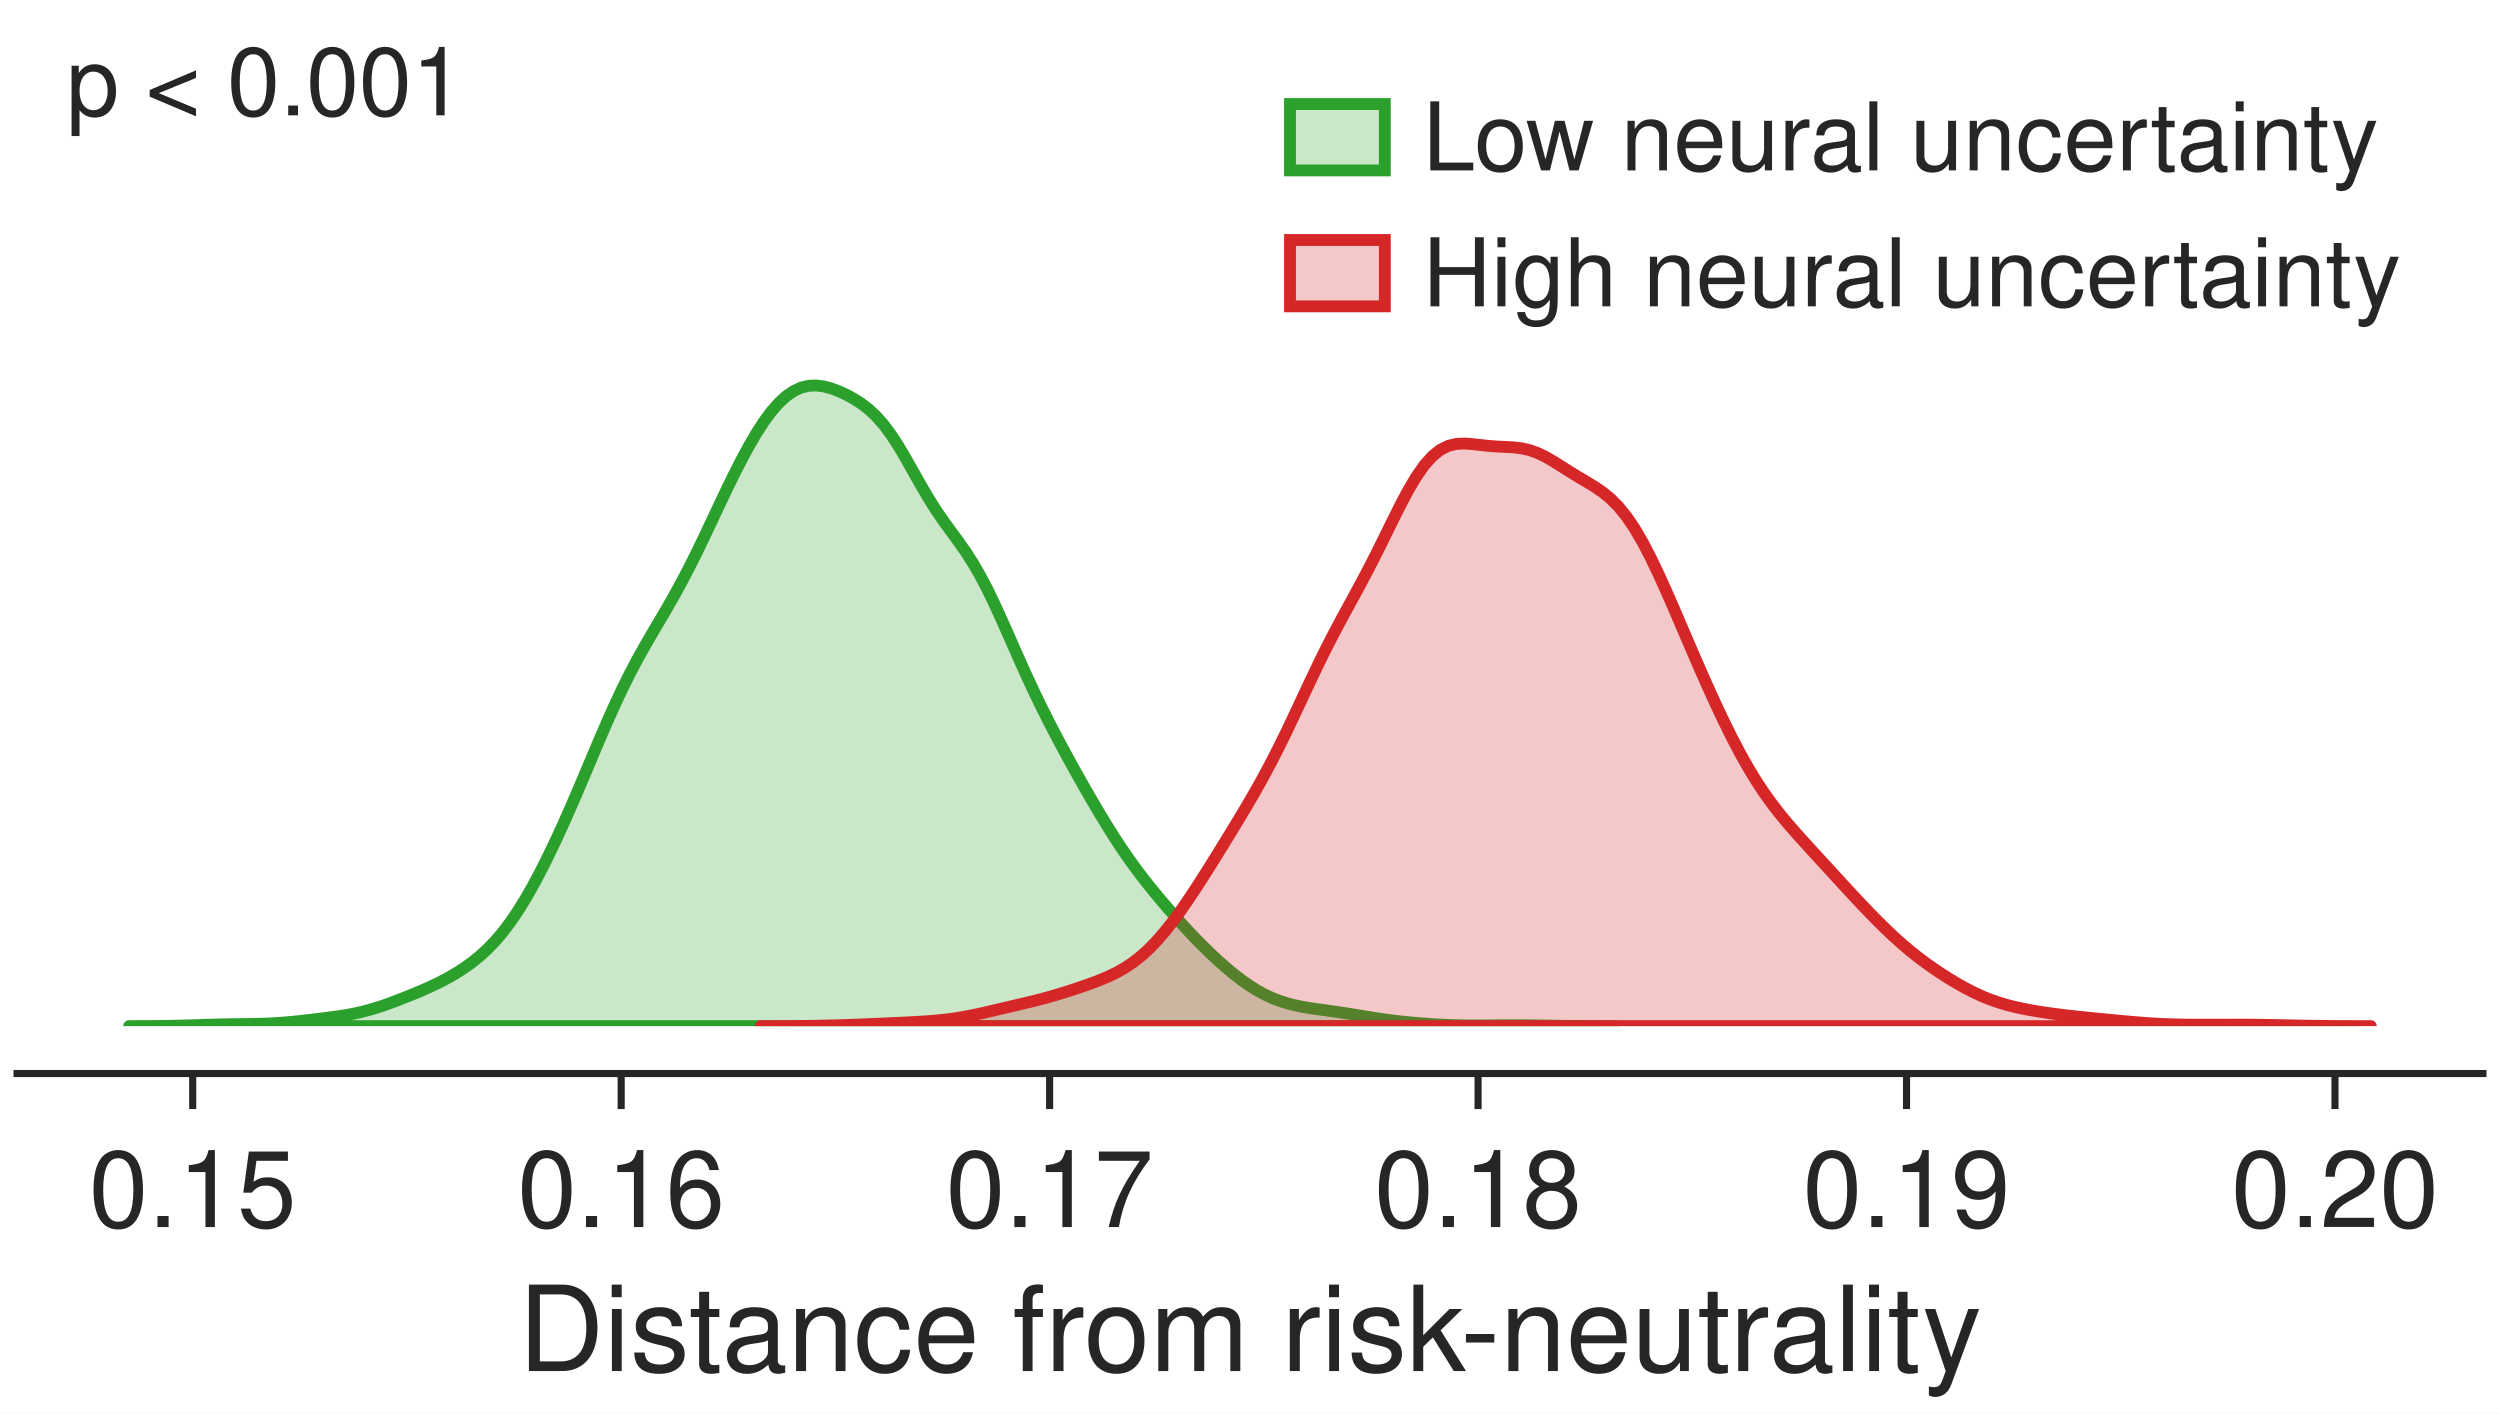
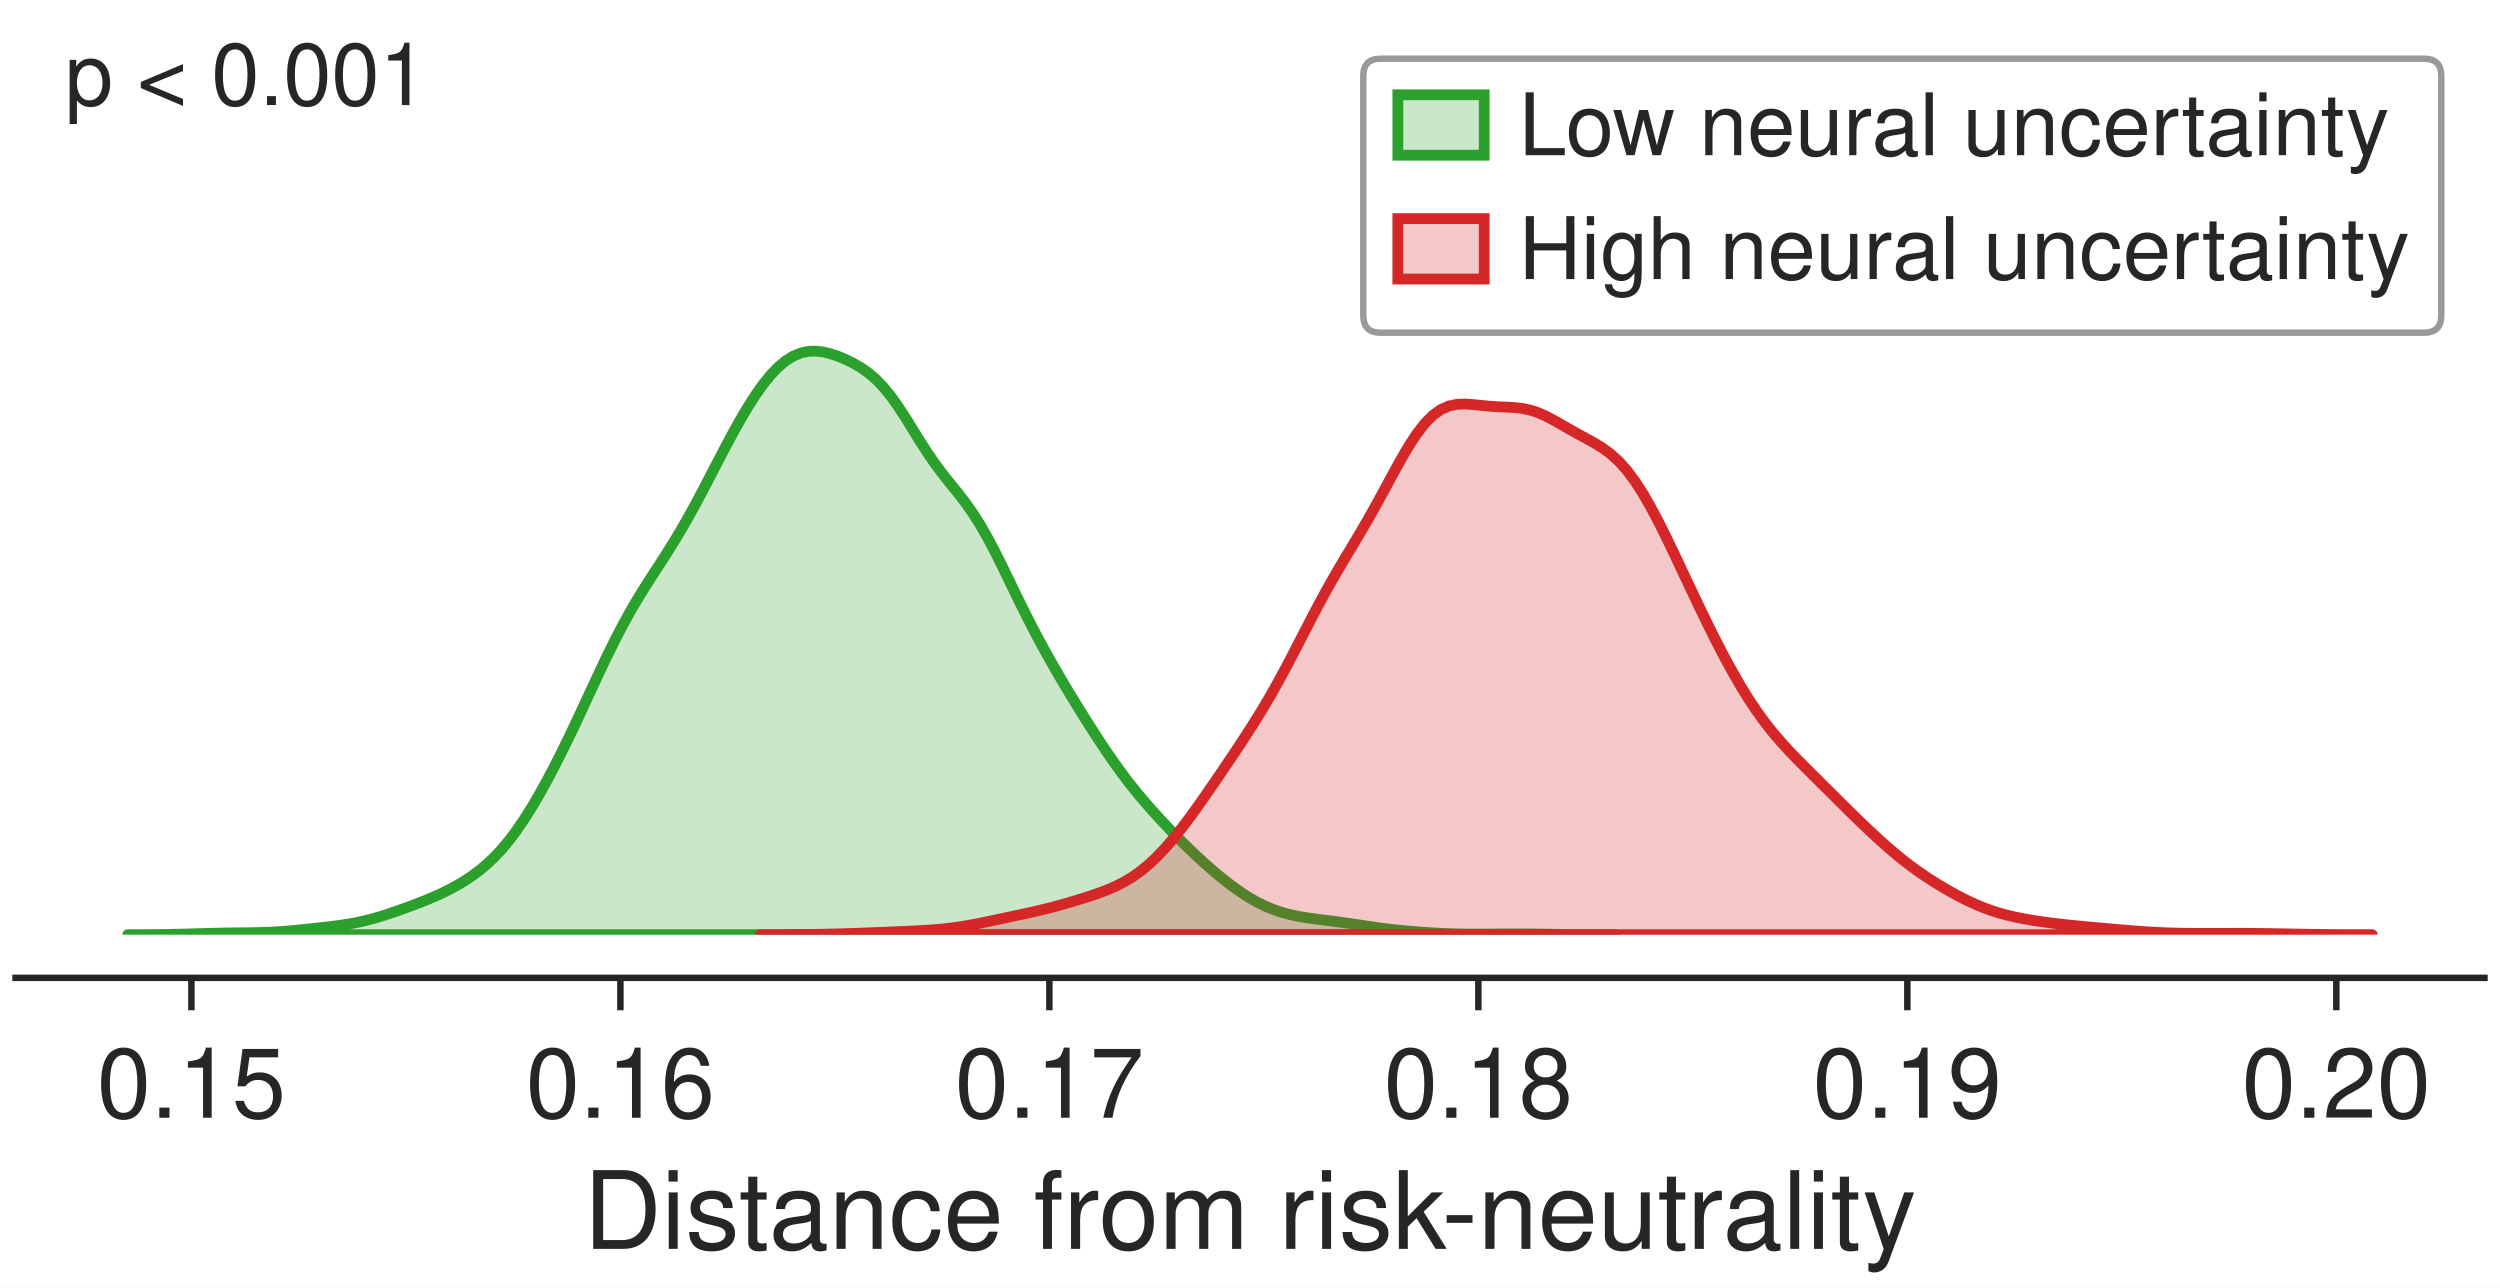
- <svg xmlns="http://www.w3.org/2000/svg" xmlns:xlink="http://www.w3.org/1999/xlink" width="210.96pt" height="119.28pt" viewBox="0 0 210.96 119.28" version="1.1">
+ <svg xmlns="http://www.w3.org/2000/svg" xmlns:xlink="http://www.w3.org/1999/xlink" width="231.6pt" height="119.28pt" viewBox="0 0 231.6 119.28" version="1.1">
  <defs>
    <style type="text/css">*{stroke-linejoin: round; stroke-linecap: butt}</style>
  </defs>
  <g id="figure_1">
    <g id="patch_1">
-       <path d="M 0 119.28  L 210.96 119.28  L 210.96 0  L 0 0  z " style="fill: #ffffff" />
+       <path d="M 0 119.28  L 231.6 119.28  L 231.6 0  L 0 0  z " style="fill: #ffffff" />
    </g>
    <g id="axes_1">
      <g id="patch_2">
-         <path d="M 1.44 86.589  L 209.52 86.589  L 209.52 1.44  L 1.44 1.44  z " style="fill: #ffffff" />
+         <path d="M 1.44 86.589  L 230.16 86.589  L 230.16 1.44  L 1.44 1.44  z " style="fill: #ffffff" />
      </g>
      <g id="matplotlib.axis_1">
        <g id="xtick_1">
          <g id="line2d_1">
            <defs>
-               <path id="m3f59bfb51d" d="M 0 0  L 0 3  " style="stroke: #262626; stroke-width: 0.6" />
+               <path id="m28da2d10e5" d="M 0 0  L 0 3  " style="stroke: #262626; stroke-width: 0.6" />
            </defs>
            <g>
-               <use xlink:href="#m3f59bfb51d" x="16.262" y="90.589" style="fill: #262626; stroke: #262626; stroke-width: 0.6" />
+               <use xlink:href="#m28da2d10e5" x="17.732" y="90.589" style="fill: #262626; stroke: #262626; stroke-width: 0.6" />
            </g>
          </g>
          <g id="text_1">
-             <text style="font-size: 9px; font-family: 'Helvetica'; text-anchor: middle; fill: #262626" x="16.262" y="103.545" transform="rotate(-0 16.26188 103.5448)">0.15</text>
+             <text style="font-size: 9px; font-family: 'Helvetica'; text-anchor: middle; fill: #262626" x="17.732" y="103.545" transform="rotate(-0 17.73211 103.5448)">0.15</text>
          </g>
        </g>
        <g id="xtick_2">
          <g id="line2d_2">
            <g>
-               <use xlink:href="#m3f59bfb51d" x="52.417" y="90.589" style="fill: #262626; stroke: #262626; stroke-width: 0.6" />
+               <use xlink:href="#m28da2d10e5" x="57.473" y="90.589" style="fill: #262626; stroke: #262626; stroke-width: 0.6" />
            </g>
          </g>
          <g id="text_2">
-             <text style="font-size: 9px; font-family: 'Helvetica'; text-anchor: middle; fill: #262626" x="52.417" y="103.545" transform="rotate(-0 52.41666 103.5448)">0.16</text>
+             <text style="font-size: 9px; font-family: 'Helvetica'; text-anchor: middle; fill: #262626" x="57.473" y="103.545" transform="rotate(-0 57.47318 103.5448)">0.16</text>
          </g>
        </g>
        <g id="xtick_3">
          <g id="line2d_3">
            <g>
-               <use xlink:href="#m3f59bfb51d" x="88.571" y="90.589" style="fill: #262626; stroke: #262626; stroke-width: 0.6" />
+               <use xlink:href="#m28da2d10e5" x="97.214" y="90.589" style="fill: #262626; stroke: #262626; stroke-width: 0.6" />
            </g>
          </g>
          <g id="text_3">
-             <text style="font-size: 9px; font-family: 'Helvetica'; text-anchor: middle; fill: #262626" x="88.571" y="103.545" transform="rotate(-0 88.57144 103.5448)">0.17</text>
+             <text style="font-size: 9px; font-family: 'Helvetica'; text-anchor: middle; fill: #262626" x="97.214" y="103.545" transform="rotate(-0 97.21426 103.5448)">0.17</text>
          </g>
        </g>
        <g id="xtick_4">
          <g id="line2d_4">
            <g>
-               <use xlink:href="#m3f59bfb51d" x="124.726" y="90.589" style="fill: #262626; stroke: #262626; stroke-width: 0.6" />
+               <use xlink:href="#m28da2d10e5" x="136.955" y="90.589" style="fill: #262626; stroke: #262626; stroke-width: 0.6" />
            </g>
          </g>
          <g id="text_4">
-             <text style="font-size: 9px; font-family: 'Helvetica'; text-anchor: middle; fill: #262626" x="124.726" y="103.545" transform="rotate(-0 124.7262 103.5448)">0.18</text>
+             <text style="font-size: 9px; font-family: 'Helvetica'; text-anchor: middle; fill: #262626" x="136.955" y="103.545" transform="rotate(-0 136.9553 103.5448)">0.18</text>
          </g>
        </g>
        <g id="xtick_5">
          <g id="line2d_5">
            <g>
-               <use xlink:href="#m3f59bfb51d" x="160.881" y="90.589" style="fill: #262626; stroke: #262626; stroke-width: 0.6" />
+               <use xlink:href="#m28da2d10e5" x="176.696" y="90.589" style="fill: #262626; stroke: #262626; stroke-width: 0.6" />
            </g>
          </g>
          <g id="text_5">
-             <text style="font-size: 9px; font-family: 'Helvetica'; text-anchor: middle; fill: #262626" x="160.881" y="103.545" transform="rotate(-0 160.881 103.5448)">0.19</text>
+             <text style="font-size: 9px; font-family: 'Helvetica'; text-anchor: middle; fill: #262626" x="176.696" y="103.545" transform="rotate(-0 176.6964 103.5448)">0.19</text>
          </g>
        </g>
        <g id="xtick_6">
          <g id="line2d_6">
            <g>
-               <use xlink:href="#m3f59bfb51d" x="197.036" y="90.589" style="fill: #262626; stroke: #262626; stroke-width: 0.6" />
+               <use xlink:href="#m28da2d10e5" x="216.437" y="90.589" style="fill: #262626; stroke: #262626; stroke-width: 0.6" />
            </g>
          </g>
          <g id="text_6">
-             <text style="font-size: 9px; font-family: 'Helvetica'; text-anchor: middle; fill: #262626" x="197.036" y="103.545" transform="rotate(-0 197.0358 103.5448)">0.20</text>
+             <text style="font-size: 9px; font-family: 'Helvetica'; text-anchor: middle; fill: #262626" x="216.437" y="103.545" transform="rotate(-0 216.4375 103.5448)">0.20</text>
          </g>
        </g>
        <g id="text_7">
-           <text style="font-size: 10px; font-family: 'Helvetica'; text-anchor: middle; fill: #262626" x="105.48" y="115.696" transform="rotate(-0 105.4798 115.6958)">Distance from risk-neutrality</text>
+           <text style="font-size: 10px; font-family: 'Helvetica'; text-anchor: middle; fill: #262626" x="115.8" y="115.696" transform="rotate(-0 115.7998 115.6958)">Distance from risk-neutrality</text>
        </g>
      </g>
      <g id="matplotlib.axis_2" />
      <g id="FillBetweenPolyCollection_1">
        <defs>
-           <path id="m83276ff844" d="M 10.898 -32.692  L 10.898 -32.691  L 11.528 -32.691  L 12.158 -32.691  L 12.789 -32.691  L 13.419 -32.691  L 14.049 -32.691  L 14.679 -32.691  L 15.309 -32.691  L 15.939 -32.691  L 16.57 -32.691  L 17.2 -32.691  L 17.83 -32.691  L 18.46 -32.691  L 19.09 -32.691  L 19.72 -32.691  L 20.351 -32.691  L 20.981 -32.691  L 21.611 -32.691  L 22.241 -32.691  L 22.871 -32.691  L 23.501 -32.691  L 24.132 -32.691  L 24.762 -32.691  L 25.392 -32.691  L 26.022 -32.691  L 26.652 -32.691  L 27.282 -32.691  L 27.913 -32.691  L 28.543 -32.691  L 29.173 -32.691  L 29.803 -32.691  L 30.433 -32.691  L 31.063 -32.691  L 31.694 -32.691  L 32.324 -32.691  L 32.954 -32.691  L 33.584 -32.691  L 34.214 -32.691  L 34.844 -32.691  L 35.475 -32.691  L 36.105 -32.691  L 36.735 -32.691  L 37.365 -32.691  L 37.995 -32.691  L 38.625 -32.691  L 39.256 -32.691  L 39.886 -32.691  L 40.516 -32.691  L 41.146 -32.691  L 41.776 -32.691  L 42.406 -32.691  L 43.037 -32.691  L 43.667 -32.691  L 44.297 -32.691  L 44.927 -32.691  L 45.557 -32.691  L 46.187 -32.691  L 46.818 -32.691  L 47.448 -32.691  L 48.078 -32.691  L 48.708 -32.691  L 49.338 -32.691  L 49.968 -32.691  L 50.599 -32.691  L 51.229 -32.691  L 51.859 -32.691  L 52.489 -32.691  L 53.119 -32.691  L 53.749 -32.691  L 54.379 -32.691  L 55.01 -32.691  L 55.64 -32.691  L 56.27 -32.691  L 56.9 -32.691  L 57.53 -32.691  L 58.16 -32.691  L 58.791 -32.691  L 59.421 -32.691  L 60.051 -32.691  L 60.681 -32.691  L 61.311 -32.691  L 61.941 -32.691  L 62.572 -32.691  L 63.202 -32.691  L 63.832 -32.691  L 64.462 -32.691  L 65.092 -32.691  L 65.722 -32.691  L 66.353 -32.691  L 66.983 -32.691  L 67.613 -32.691  L 68.243 -32.691  L 68.873 -32.691  L 69.503 -32.691  L 70.134 -32.691  L 70.764 -32.691  L 71.394 -32.691  L 72.024 -32.691  L 72.654 -32.691  L 73.284 -32.691  L 73.915 -32.691  L 74.545 -32.691  L 75.175 -32.691  L 75.805 -32.691  L 76.435 -32.691  L 77.065 -32.691  L 77.696 -32.691  L 78.326 -32.691  L 78.956 -32.691  L 79.586 -32.691  L 80.216 -32.691  L 80.846 -32.691  L 81.477 -32.691  L 82.107 -32.691  L 82.737 -32.691  L 83.367 -32.691  L 83.997 -32.691  L 84.627 -32.691  L 85.258 -32.691  L 85.888 -32.691  L 86.518 -32.691  L 87.148 -32.691  L 87.778 -32.691  L 88.408 -32.691  L 89.039 -32.691  L 89.669 -32.691  L 90.299 -32.691  L 90.929 -32.691  L 91.559 -32.691  L 92.189 -32.691  L 92.82 -32.691  L 93.45 -32.691  L 94.08 -32.691  L 94.71 -32.691  L 95.34 -32.691  L 95.97 -32.691  L 96.6 -32.691  L 97.231 -32.691  L 97.861 -32.691  L 98.491 -32.691  L 99.121 -32.691  L 99.751 -32.691  L 100.381 -32.691  L 101.012 -32.691  L 101.642 -32.691  L 102.272 -32.691  L 102.902 -32.691  L 103.532 -32.691  L 104.162 -32.691  L 104.793 -32.691  L 105.423 -32.691  L 106.053 -32.691  L 106.683 -32.691  L 107.313 -32.691  L 107.943 -32.691  L 108.574 -32.691  L 109.204 -32.691  L 109.834 -32.691  L 110.464 -32.691  L 111.094 -32.691  L 111.724 -32.691  L 112.355 -32.691  L 112.985 -32.691  L 113.615 -32.691  L 114.245 -32.691  L 114.875 -32.691  L 115.505 -32.691  L 116.136 -32.691  L 116.766 -32.691  L 117.396 -32.691  L 118.026 -32.691  L 118.656 -32.691  L 119.286 -32.691  L 119.917 -32.691  L 120.547 -32.691  L 121.177 -32.691  L 121.807 -32.691  L 122.437 -32.691  L 123.067 -32.691  L 123.698 -32.691  L 124.328 -32.691  L 124.958 -32.691  L 125.588 -32.691  L 126.218 -32.691  L 126.848 -32.691  L 127.479 -32.691  L 128.109 -32.691  L 128.739 -32.691  L 129.369 -32.691  L 129.999 -32.691  L 130.629 -32.691  L 131.26 -32.691  L 131.89 -32.691  L 132.52 -32.691  L 133.15 -32.691  L 133.78 -32.691  L 134.41 -32.691  L 135.041 -32.691  L 135.671 -32.691  L 136.301 -32.691  L 136.301 -32.692  L 136.301 -32.692  L 135.671 -32.692  L 135.041 -32.694  L 134.41 -32.696  L 133.78 -32.699  L 133.15 -32.703  L 132.52 -32.71  L 131.89 -32.717  L 131.26 -32.727  L 130.629 -32.736  L 129.999 -32.746  L 129.369 -32.754  L 128.739 -32.761  L 128.109 -32.764  L 127.479 -32.763  L 126.848 -32.76  L 126.218 -32.755  L 125.588 -32.75  L 124.958 -32.746  L 124.328 -32.746  L 123.698 -32.75  L 123.067 -32.762  L 122.437 -32.78  L 121.807 -32.807  L 121.177 -32.84  L 120.547 -32.881  L 119.917 -32.927  L 119.286 -32.981  L 118.656 -33.04  L 118.026 -33.108  L 117.396 -33.183  L 116.766 -33.267  L 116.136 -33.36  L 115.505 -33.459  L 114.875 -33.563  L 114.245 -33.667  L 113.615 -33.769  L 112.985 -33.866  L 112.355 -33.958  L 111.724 -34.045  L 111.094 -34.132  L 110.464 -34.226  L 109.834 -34.334  L 109.204 -34.466  L 108.574 -34.629  L 107.943 -34.832  L 107.313 -35.08  L 106.683 -35.377  L 106.053 -35.724  L 105.423 -36.12  L 104.793 -36.562  L 104.162 -37.046  L 103.532 -37.567  L 102.902 -38.121  L 102.272 -38.704  L 101.642 -39.314  L 101.012 -39.948  L 100.381 -40.606  L 99.751 -41.286  L 99.121 -41.986  L 98.491 -42.705  L 97.861 -43.445  L 97.231 -44.207  L 96.6 -44.998  L 95.97 -45.822  L 95.34 -46.688  L 94.71 -47.598  L 94.08 -48.554  L 93.45 -49.553  L 92.82 -50.589  L 92.189 -51.657  L 91.559 -52.75  L 90.929 -53.864  L 90.299 -54.997  L 89.669 -56.154  L 89.039 -57.339  L 88.408 -58.56  L 87.778 -59.824  L 87.148 -61.136  L 86.518 -62.498  L 85.888 -63.901  L 85.258 -65.329  L 84.627 -66.754  L 83.997 -68.141  L 83.367 -69.455  L 82.737 -70.664  L 82.107 -71.755  L 81.477 -72.734  L 80.846 -73.629  L 80.216 -74.487  L 79.586 -75.356  L 78.956 -76.28  L 78.326 -77.282  L 77.696 -78.357  L 77.065 -79.477  L 76.435 -80.594  L 75.805 -81.659  L 75.175 -82.627  L 74.545 -83.469  L 73.915 -84.178  L 73.284 -84.763  L 72.654 -85.244  L 72.024 -85.645  L 71.394 -85.985  L 70.764 -86.273  L 70.134 -86.507  L 69.503 -86.673  L 68.873 -86.753  L 68.243 -86.727  L 67.613 -86.577  L 66.983 -86.289  L 66.353 -85.856  L 65.722 -85.278  L 65.092 -84.558  L 64.462 -83.705  L 63.832 -82.732  L 63.202 -81.654  L 62.572 -80.488  L 61.941 -79.251  L 61.311 -77.96  L 60.681 -76.636  L 60.051 -75.298  L 59.421 -73.967  L 58.791 -72.663  L 58.16 -71.402  L 57.53 -70.195  L 56.9 -69.043  L 56.27 -67.94  L 55.64 -66.866  L 55.01 -65.799  L 54.379 -64.711  L 53.749 -63.578  L 53.119 -62.381  L 52.489 -61.11  L 51.859 -59.765  L 51.229 -58.356  L 50.599 -56.897  L 49.968 -55.409  L 49.338 -53.913  L 48.708 -52.43  L 48.078 -50.975  L 47.448 -49.56  L 46.818 -48.195  L 46.187 -46.886  L 45.557 -45.64  L 44.927 -44.463  L 44.297 -43.364  L 43.667 -42.351  L 43.037 -41.428  L 42.406 -40.599  L 41.776 -39.86  L 41.146 -39.206  L 40.516 -38.628  L 39.886 -38.115  L 39.256 -37.657  L 38.625 -37.245  L 37.995 -36.872  L 37.365 -36.531  L 36.735 -36.217  L 36.105 -35.924  L 35.475 -35.648  L 34.844 -35.384  L 34.214 -35.13  L 33.584 -34.883  L 32.954 -34.646  L 32.324 -34.423  L 31.694 -34.217  L 31.063 -34.033  L 30.433 -33.873  L 29.803 -33.736  L 29.173 -33.621  L 28.543 -33.523  L 27.913 -33.436  L 27.282 -33.356  L 26.652 -33.279  L 26.022 -33.205  L 25.392 -33.133  L 24.762 -33.067  L 24.132 -33.009  L 23.501 -32.961  L 22.871 -32.924  L 22.241 -32.898  L 21.611 -32.882  L 20.981 -32.871  L 20.351 -32.864  L 19.72 -32.857  L 19.09 -32.847  L 18.46 -32.833  L 17.83 -32.816  L 17.2 -32.796  L 16.57 -32.775  L 15.939 -32.756  L 15.309 -32.738  L 14.679 -32.724  L 14.049 -32.712  L 13.419 -32.704  L 12.789 -32.699  L 12.158 -32.695  L 11.528 -32.693  L 10.898 -32.692  z " style="stroke: #2ca02c" />
+           <path id="md102bd0e05" d="M 11.836 -32.692  L 11.836 -32.691  L 12.529 -32.691  L 13.222 -32.691  L 13.914 -32.691  L 14.607 -32.691  L 15.3 -32.691  L 15.992 -32.691  L 16.685 -32.691  L 17.378 -32.691  L 18.07 -32.691  L 18.763 -32.691  L 19.456 -32.691  L 20.148 -32.691  L 20.841 -32.691  L 21.534 -32.691  L 22.226 -32.691  L 22.919 -32.691  L 23.612 -32.691  L 24.304 -32.691  L 24.997 -32.691  L 25.69 -32.691  L 26.382 -32.691  L 27.075 -32.691  L 27.768 -32.691  L 28.46 -32.691  L 29.153 -32.691  L 29.846 -32.691  L 30.538 -32.691  L 31.231 -32.691  L 31.924 -32.691  L 32.617 -32.691  L 33.309 -32.691  L 34.002 -32.691  L 34.695 -32.691  L 35.387 -32.691  L 36.08 -32.691  L 36.773 -32.691  L 37.465 -32.691  L 38.158 -32.691  L 38.851 -32.691  L 39.543 -32.691  L 40.236 -32.691  L 40.929 -32.691  L 41.621 -32.691  L 42.314 -32.691  L 43.007 -32.691  L 43.699 -32.691  L 44.392 -32.691  L 45.085 -32.691  L 45.777 -32.691  L 46.47 -32.691  L 47.163 -32.691  L 47.855 -32.691  L 48.548 -32.691  L 49.241 -32.691  L 49.933 -32.691  L 50.626 -32.691  L 51.319 -32.691  L 52.011 -32.691  L 52.704 -32.691  L 53.397 -32.691  L 54.089 -32.691  L 54.782 -32.691  L 55.475 -32.691  L 56.167 -32.691  L 56.86 -32.691  L 57.553 -32.691  L 58.245 -32.691  L 58.938 -32.691  L 59.631 -32.691  L 60.323 -32.691  L 61.016 -32.691  L 61.709 -32.691  L 62.401 -32.691  L 63.094 -32.691  L 63.787 -32.691  L 64.479 -32.691  L 65.172 -32.691  L 65.865 -32.691  L 66.557 -32.691  L 67.25 -32.691  L 67.943 -32.691  L 68.635 -32.691  L 69.328 -32.691  L 70.021 -32.691  L 70.713 -32.691  L 71.406 -32.691  L 72.099 -32.691  L 72.791 -32.691  L 73.484 -32.691  L 74.177 -32.691  L 74.869 -32.691  L 75.562 -32.691  L 76.255 -32.691  L 76.948 -32.691  L 77.64 -32.691  L 78.333 -32.691  L 79.026 -32.691  L 79.718 -32.691  L 80.411 -32.691  L 81.104 -32.691  L 81.796 -32.691  L 82.489 -32.691  L 83.182 -32.691  L 83.874 -32.691  L 84.567 -32.691  L 85.26 -32.691  L 85.952 -32.691  L 86.645 -32.691  L 87.338 -32.691  L 88.03 -32.691  L 88.723 -32.691  L 89.416 -32.691  L 90.108 -32.691  L 90.801 -32.691  L 91.494 -32.691  L 92.186 -32.691  L 92.879 -32.691  L 93.572 -32.691  L 94.264 -32.691  L 94.957 -32.691  L 95.65 -32.691  L 96.342 -32.691  L 97.035 -32.691  L 97.728 -32.691  L 98.42 -32.691  L 99.113 -32.691  L 99.806 -32.691  L 100.498 -32.691  L 101.191 -32.691  L 101.884 -32.691  L 102.576 -32.691  L 103.269 -32.691  L 103.962 -32.691  L 104.654 -32.691  L 105.347 -32.691  L 106.04 -32.691  L 106.732 -32.691  L 107.425 -32.691  L 108.118 -32.691  L 108.81 -32.691  L 109.503 -32.691  L 110.196 -32.691  L 110.888 -32.691  L 111.581 -32.691  L 112.274 -32.691  L 112.966 -32.691  L 113.659 -32.691  L 114.352 -32.691  L 115.044 -32.691  L 115.737 -32.691  L 116.43 -32.691  L 117.122 -32.691  L 117.815 -32.691  L 118.508 -32.691  L 119.201 -32.691  L 119.893 -32.691  L 120.586 -32.691  L 121.279 -32.691  L 121.971 -32.691  L 122.664 -32.691  L 123.357 -32.691  L 124.049 -32.691  L 124.742 -32.691  L 125.435 -32.691  L 126.127 -32.691  L 126.82 -32.691  L 127.513 -32.691  L 128.205 -32.691  L 128.898 -32.691  L 129.591 -32.691  L 130.283 -32.691  L 130.976 -32.691  L 131.669 -32.691  L 132.361 -32.691  L 133.054 -32.691  L 133.747 -32.691  L 134.439 -32.691  L 135.132 -32.691  L 135.825 -32.691  L 136.517 -32.691  L 137.21 -32.691  L 137.903 -32.691  L 138.595 -32.691  L 139.288 -32.691  L 139.981 -32.691  L 140.673 -32.691  L 141.366 -32.691  L 142.059 -32.691  L 142.751 -32.691  L 143.444 -32.691  L 144.137 -32.691  L 144.829 -32.691  L 145.522 -32.691  L 146.215 -32.691  L 146.907 -32.691  L 147.6 -32.691  L 148.293 -32.691  L 148.985 -32.691  L 149.678 -32.691  L 149.678 -32.692  L 149.678 -32.692  L 148.985 -32.692  L 148.293 -32.694  L 147.6 -32.696  L 146.907 -32.699  L 146.215 -32.703  L 145.522 -32.71  L 144.829 -32.717  L 144.137 -32.727  L 143.444 -32.736  L 142.751 -32.746  L 142.059 -32.754  L 141.366 -32.761  L 140.673 -32.764  L 139.981 -32.763  L 139.288 -32.76  L 138.595 -32.755  L 137.903 -32.75  L 137.21 -32.746  L 136.517 -32.746  L 135.825 -32.75  L 135.132 -32.762  L 134.439 -32.78  L 133.747 -32.807  L 133.054 -32.84  L 132.361 -32.881  L 131.669 -32.927  L 130.976 -32.981  L 130.283 -33.04  L 129.591 -33.108  L 128.898 -33.183  L 128.205 -33.267  L 127.513 -33.36  L 126.82 -33.459  L 126.127 -33.563  L 125.435 -33.667  L 124.742 -33.769  L 124.049 -33.866  L 123.357 -33.958  L 122.664 -34.045  L 121.971 -34.132  L 121.279 -34.226  L 120.586 -34.334  L 119.893 -34.466  L 119.201 -34.629  L 118.508 -34.832  L 117.815 -35.08  L 117.122 -35.377  L 116.43 -35.724  L 115.737 -36.12  L 115.044 -36.562  L 114.352 -37.046  L 113.659 -37.567  L 112.966 -38.121  L 112.274 -38.704  L 111.581 -39.314  L 110.888 -39.948  L 110.196 -40.606  L 109.503 -41.286  L 108.81 -41.986  L 108.118 -42.705  L 107.425 -43.445  L 106.732 -44.207  L 106.04 -44.998  L 105.347 -45.822  L 104.654 -46.688  L 103.962 -47.598  L 103.269 -48.554  L 102.576 -49.553  L 101.884 -50.589  L 101.191 -51.657  L 100.498 -52.75  L 99.806 -53.864  L 99.113 -54.997  L 98.42 -56.154  L 97.728 -57.339  L 97.035 -58.56  L 96.342 -59.824  L 95.65 -61.136  L 94.957 -62.498  L 94.264 -63.901  L 93.572 -65.329  L 92.879 -66.754  L 92.186 -68.141  L 91.494 -69.455  L 90.801 -70.664  L 90.108 -71.755  L 89.416 -72.734  L 88.723 -73.629  L 88.03 -74.487  L 87.338 -75.356  L 86.645 -76.28  L 85.952 -77.282  L 85.26 -78.357  L 84.567 -79.477  L 83.874 -80.594  L 83.182 -81.659  L 82.489 -82.627  L 81.796 -83.469  L 81.104 -84.178  L 80.411 -84.763  L 79.718 -85.244  L 79.026 -85.645  L 78.333 -85.985  L 77.64 -86.273  L 76.948 -86.507  L 76.255 -86.673  L 75.562 -86.753  L 74.869 -86.727  L 74.177 -86.577  L 73.484 -86.289  L 72.791 -85.856  L 72.099 -85.278  L 71.406 -84.558  L 70.713 -83.705  L 70.021 -82.732  L 69.328 -81.654  L 68.635 -80.488  L 67.943 -79.251  L 67.25 -77.96  L 66.557 -76.636  L 65.865 -75.298  L 65.172 -73.967  L 64.479 -72.663  L 63.787 -71.402  L 63.094 -70.195  L 62.401 -69.043  L 61.709 -67.94  L 61.016 -66.866  L 60.323 -65.799  L 59.631 -64.711  L 58.938 -63.578  L 58.245 -62.381  L 57.553 -61.11  L 56.86 -59.765  L 56.167 -58.356  L 55.475 -56.897  L 54.782 -55.409  L 54.089 -53.913  L 53.397 -52.43  L 52.704 -50.975  L 52.011 -49.56  L 51.319 -48.195  L 50.626 -46.886  L 49.933 -45.64  L 49.241 -44.463  L 48.548 -43.364  L 47.855 -42.351  L 47.163 -41.428  L 46.47 -40.599  L 45.777 -39.86  L 45.085 -39.206  L 44.392 -38.628  L 43.699 -38.115  L 43.007 -37.657  L 42.314 -37.245  L 41.621 -36.872  L 40.929 -36.531  L 40.236 -36.217  L 39.543 -35.924  L 38.851 -35.648  L 38.158 -35.384  L 37.465 -35.13  L 36.773 -34.883  L 36.08 -34.646  L 35.387 -34.423  L 34.695 -34.217  L 34.002 -34.033  L 33.309 -33.873  L 32.617 -33.736  L 31.924 -33.621  L 31.231 -33.523  L 30.538 -33.436  L 29.846 -33.356  L 29.153 -33.279  L 28.46 -33.205  L 27.768 -33.133  L 27.075 -33.067  L 26.382 -33.009  L 25.69 -32.961  L 24.997 -32.924  L 24.304 -32.898  L 23.612 -32.882  L 22.919 -32.871  L 22.226 -32.864  L 21.534 -32.857  L 20.841 -32.847  L 20.148 -32.833  L 19.456 -32.816  L 18.763 -32.796  L 18.07 -32.775  L 17.378 -32.756  L 16.685 -32.738  L 15.992 -32.724  L 15.3 -32.712  L 14.607 -32.704  L 13.914 -32.699  L 13.222 -32.695  L 12.529 -32.693  L 11.836 -32.692  z " style="stroke: #2ca02c" />
        </defs>
-         <g clip-path="url(#p785a67bed4)">
-           <use xlink:href="#m83276ff844" x="0" y="119.28" style="fill: #2ca02c; fill-opacity: 0.25; stroke: #2ca02c" />
+         <g clip-path="url(#pbdc9bf21ee)">
+           <use xlink:href="#md102bd0e05" x="0" y="119.28" style="fill: #2ca02c; fill-opacity: 0.25; stroke: #2ca02c" />
        </g>
      </g>
      <g id="FillBetweenPolyCollection_2">
        <defs>
-           <path id="m82010089e4" d="M 64.203 -32.692  L 64.203 -32.691  L 64.886 -32.691  L 65.568 -32.691  L 66.251 -32.691  L 66.934 -32.691  L 67.616 -32.691  L 68.299 -32.691  L 68.982 -32.691  L 69.665 -32.691  L 70.347 -32.691  L 71.03 -32.691  L 71.713 -32.691  L 72.395 -32.691  L 73.078 -32.691  L 73.761 -32.691  L 74.443 -32.691  L 75.126 -32.691  L 75.809 -32.691  L 76.492 -32.691  L 77.174 -32.691  L 77.857 -32.691  L 78.54 -32.691  L 79.222 -32.691  L 79.905 -32.691  L 80.588 -32.691  L 81.271 -32.691  L 81.953 -32.691  L 82.636 -32.691  L 83.319 -32.691  L 84.001 -32.691  L 84.684 -32.691  L 85.367 -32.691  L 86.049 -32.691  L 86.732 -32.691  L 87.415 -32.691  L 88.098 -32.691  L 88.78 -32.691  L 89.463 -32.691  L 90.146 -32.691  L 90.828 -32.691  L 91.511 -32.691  L 92.194 -32.691  L 92.877 -32.691  L 93.559 -32.691  L 94.242 -32.691  L 94.925 -32.691  L 95.607 -32.691  L 96.29 -32.691  L 96.973 -32.691  L 97.655 -32.691  L 98.338 -32.691  L 99.021 -32.691  L 99.704 -32.691  L 100.386 -32.691  L 101.069 -32.691  L 101.752 -32.691  L 102.434 -32.691  L 103.117 -32.691  L 103.8 -32.691  L 104.483 -32.691  L 105.165 -32.691  L 105.848 -32.691  L 106.531 -32.691  L 107.213 -32.691  L 107.896 -32.691  L 108.579 -32.691  L 109.261 -32.691  L 109.944 -32.691  L 110.627 -32.691  L 111.31 -32.691  L 111.992 -32.691  L 112.675 -32.691  L 113.358 -32.691  L 114.04 -32.691  L 114.723 -32.691  L 115.406 -32.691  L 116.089 -32.691  L 116.771 -32.691  L 117.454 -32.691  L 118.137 -32.691  L 118.819 -32.691  L 119.502 -32.691  L 120.185 -32.691  L 120.867 -32.691  L 121.55 -32.691  L 122.233 -32.691  L 122.916 -32.691  L 123.598 -32.691  L 124.281 -32.691  L 124.964 -32.691  L 125.646 -32.691  L 126.329 -32.691  L 127.012 -32.691  L 127.695 -32.691  L 128.377 -32.691  L 129.06 -32.691  L 129.743 -32.691  L 130.425 -32.691  L 131.108 -32.691  L 131.791 -32.691  L 132.473 -32.691  L 133.156 -32.691  L 133.839 -32.691  L 134.522 -32.691  L 135.204 -32.691  L 135.887 -32.691  L 136.57 -32.691  L 137.252 -32.691  L 137.935 -32.691  L 138.618 -32.691  L 139.301 -32.691  L 139.983 -32.691  L 140.666 -32.691  L 141.349 -32.691  L 142.031 -32.691  L 142.714 -32.691  L 143.397 -32.691  L 144.079 -32.691  L 144.762 -32.691  L 145.445 -32.691  L 146.128 -32.691  L 146.81 -32.691  L 147.493 -32.691  L 148.176 -32.691  L 148.858 -32.691  L 149.541 -32.691  L 150.224 -32.691  L 150.907 -32.691  L 151.589 -32.691  L 152.272 -32.691  L 152.955 -32.691  L 153.637 -32.691  L 154.32 -32.691  L 155.003 -32.691  L 155.685 -32.691  L 156.368 -32.691  L 157.051 -32.691  L 157.734 -32.691  L 158.416 -32.691  L 159.099 -32.691  L 159.782 -32.691  L 160.464 -32.691  L 161.147 -32.691  L 161.83 -32.691  L 162.513 -32.691  L 163.195 -32.691  L 163.878 -32.691  L 164.561 -32.691  L 165.243 -32.691  L 165.926 -32.691  L 166.609 -32.691  L 167.291 -32.691  L 167.974 -32.691  L 168.657 -32.691  L 169.34 -32.691  L 170.022 -32.691  L 170.705 -32.691  L 171.388 -32.691  L 172.07 -32.691  L 172.753 -32.691  L 173.436 -32.691  L 174.119 -32.691  L 174.801 -32.691  L 175.484 -32.691  L 176.167 -32.691  L 176.849 -32.691  L 177.532 -32.691  L 178.215 -32.691  L 178.897 -32.691  L 179.58 -32.691  L 180.263 -32.691  L 180.946 -32.691  L 181.628 -32.691  L 182.311 -32.691  L 182.994 -32.691  L 183.676 -32.691  L 184.359 -32.691  L 185.042 -32.691  L 185.725 -32.691  L 186.407 -32.691  L 187.09 -32.691  L 187.773 -32.691  L 188.455 -32.691  L 189.138 -32.691  L 189.821 -32.691  L 190.503 -32.691  L 191.186 -32.691  L 191.869 -32.691  L 192.552 -32.691  L 193.234 -32.691  L 193.917 -32.691  L 194.6 -32.691  L 195.282 -32.691  L 195.965 -32.691  L 196.648 -32.691  L 197.331 -32.691  L 198.013 -32.691  L 198.696 -32.691  L 199.379 -32.691  L 200.061 -32.691  L 200.061 -32.692  L 200.061 -32.692  L 199.379 -32.692  L 198.696 -32.694  L 198.013 -32.696  L 197.331 -32.699  L 196.648 -32.704  L 195.965 -32.71  L 195.282 -32.719  L 194.6 -32.73  L 193.917 -32.743  L 193.234 -32.757  L 192.552 -32.771  L 191.869 -32.785  L 191.186 -32.796  L 190.503 -32.806  L 189.821 -32.812  L 189.138 -32.815  L 188.455 -32.814  L 187.773 -32.812  L 187.09 -32.809  L 186.407 -32.807  L 185.725 -32.807  L 185.042 -32.81  L 184.359 -32.819  L 183.676 -32.833  L 182.994 -32.854  L 182.311 -32.883  L 181.628 -32.921  L 180.946 -32.967  L 180.263 -33.02  L 179.58 -33.079  L 178.897 -33.142  L 178.215 -33.208  L 177.532 -33.274  L 176.849 -33.34  L 176.167 -33.408  L 175.484 -33.477  L 174.801 -33.551  L 174.119 -33.63  L 173.436 -33.716  L 172.753 -33.811  L 172.07 -33.915  L 171.388 -34.03  L 170.705 -34.16  L 170.022 -34.309  L 169.34 -34.482  L 168.657 -34.685  L 167.974 -34.923  L 167.291 -35.198  L 166.609 -35.511  L 165.926 -35.859  L 165.243 -36.238  L 164.561 -36.644  L 163.878 -37.076  L 163.195 -37.532  L 162.513 -38.015  L 161.83 -38.527  L 161.147 -39.072  L 160.464 -39.651  L 159.782 -40.266  L 159.099 -40.912  L 158.416 -41.586  L 157.734 -42.283  L 157.051 -42.998  L 156.368 -43.727  L 155.685 -44.466  L 155.003 -45.209  L 154.32 -45.955  L 153.637 -46.7  L 152.955 -47.444  L 152.272 -48.191  L 151.589 -48.95  L 150.907 -49.731  L 150.224 -50.553  L 149.541 -51.431  L 148.858 -52.382  L 148.176 -53.417  L 147.493 -54.544  L 146.81 -55.762  L 146.128 -57.067  L 145.445 -58.448  L 144.762 -59.895  L 144.079 -61.396  L 143.397 -62.94  L 142.714 -64.514  L 142.031 -66.105  L 141.349 -67.695  L 140.666 -69.261  L 139.983 -70.774  L 139.301 -72.203  L 138.618 -73.516  L 137.935 -74.685  L 137.252 -75.691  L 136.57 -76.531  L 135.887 -77.215  L 135.204 -77.769  L 134.522 -78.232  L 133.839 -78.647  L 133.156 -79.052  L 132.473 -79.47  L 131.791 -79.902  L 131.108 -80.332  L 130.425 -80.728  L 129.743 -81.058  L 129.06 -81.3  L 128.377 -81.451  L 127.695 -81.531  L 127.012 -81.569  L 126.329 -81.601  L 125.646 -81.651  L 124.964 -81.724  L 124.281 -81.803  L 123.598 -81.853  L 122.916 -81.825  L 122.233 -81.665  L 121.55 -81.329  L 120.867 -80.784  L 120.185 -80.018  L 119.502 -79.041  L 118.819 -77.884  L 118.137 -76.594  L 117.454 -75.226  L 116.771 -73.834  L 116.089 -72.46  L 115.406 -71.129  L 114.723 -69.843  L 114.04 -68.587  L 113.358 -67.336  L 112.675 -66.059  L 111.992 -64.737  L 111.31 -63.361  L 110.627 -61.936  L 109.944 -60.48  L 109.261 -59.021  L 108.579 -57.584  L 107.896 -56.191  L 107.213 -54.857  L 106.531 -53.585  L 105.848 -52.368  L 105.165 -51.196  L 104.483 -50.055  L 103.8 -48.933  L 103.117 -47.822  L 102.434 -46.72  L 101.752 -45.632  L 101.069 -44.564  L 100.386 -43.528  L 99.704 -42.535  L 99.021 -41.598  L 98.338 -40.727  L 97.655 -39.934  L 96.973 -39.224  L 96.29 -38.603  L 95.607 -38.067  L 94.925 -37.611  L 94.242 -37.224  L 93.559 -36.893  L 92.877 -36.603  L 92.194 -36.341  L 91.511 -36.097  L 90.828 -35.864  L 90.146 -35.641  L 89.463 -35.428  L 88.78 -35.226  L 88.098 -35.036  L 87.415 -34.859  L 86.732 -34.691  L 86.049 -34.53  L 85.367 -34.37  L 84.684 -34.21  L 84.001 -34.048  L 83.319 -33.889  L 82.636 -33.734  L 81.953 -33.591  L 81.271 -33.462  L 80.588 -33.352  L 79.905 -33.26  L 79.222 -33.186  L 78.54 -33.126  L 77.857 -33.078  L 77.174 -33.038  L 76.492 -33.002  L 75.809 -32.97  L 75.126 -32.939  L 74.443 -32.908  L 73.761 -32.879  L 73.078 -32.85  L 72.395 -32.822  L 71.713 -32.797  L 71.03 -32.774  L 70.347 -32.753  L 69.665 -32.736  L 68.982 -32.723  L 68.299 -32.712  L 67.616 -32.705  L 66.934 -32.699  L 66.251 -32.696  L 65.568 -32.694  L 64.886 -32.692  L 64.203 -32.692  z " style="stroke: #d62728" />
+           <path id="m329b84498d" d="M 70.429 -32.692  L 70.429 -32.691  L 71.179 -32.691  L 71.929 -32.691  L 72.68 -32.691  L 73.43 -32.691  L 74.181 -32.691  L 74.931 -32.691  L 75.682 -32.691  L 76.432 -32.691  L 77.182 -32.691  L 77.933 -32.691  L 78.683 -32.691  L 79.434 -32.691  L 80.184 -32.691  L 80.934 -32.691  L 81.685 -32.691  L 82.435 -32.691  L 83.186 -32.691  L 83.936 -32.691  L 84.687 -32.691  L 85.437 -32.691  L 86.187 -32.691  L 86.938 -32.691  L 87.688 -32.691  L 88.439 -32.691  L 89.189 -32.691  L 89.94 -32.691  L 90.69 -32.691  L 91.44 -32.691  L 92.191 -32.691  L 92.941 -32.691  L 93.692 -32.691  L 94.442 -32.691  L 95.193 -32.691  L 95.943 -32.691  L 96.693 -32.691  L 97.444 -32.691  L 98.194 -32.691  L 98.945 -32.691  L 99.695 -32.691  L 100.446 -32.691  L 101.196 -32.691  L 101.946 -32.691  L 102.697 -32.691  L 103.447 -32.691  L 104.198 -32.691  L 104.948 -32.691  L 105.699 -32.691  L 106.449 -32.691  L 107.199 -32.691  L 107.95 -32.691  L 108.7 -32.691  L 109.451 -32.691  L 110.201 -32.691  L 110.952 -32.691  L 111.702 -32.691  L 112.452 -32.691  L 113.203 -32.691  L 113.953 -32.691  L 114.704 -32.691  L 115.454 -32.691  L 116.204 -32.691  L 116.955 -32.691  L 117.705 -32.691  L 118.456 -32.691  L 119.206 -32.691  L 119.957 -32.691  L 120.707 -32.691  L 121.457 -32.691  L 122.208 -32.691  L 122.958 -32.691  L 123.709 -32.691  L 124.459 -32.691  L 125.21 -32.691  L 125.96 -32.691  L 126.71 -32.691  L 127.461 -32.691  L 128.211 -32.691  L 128.962 -32.691  L 129.712 -32.691  L 130.463 -32.691  L 131.213 -32.691  L 131.963 -32.691  L 132.714 -32.691  L 133.464 -32.691  L 134.215 -32.691  L 134.965 -32.691  L 135.716 -32.691  L 136.466 -32.691  L 137.216 -32.691  L 137.967 -32.691  L 138.717 -32.691  L 139.468 -32.691  L 140.218 -32.691  L 140.969 -32.691  L 141.719 -32.691  L 142.469 -32.691  L 143.22 -32.691  L 143.97 -32.691  L 144.721 -32.691  L 145.471 -32.691  L 146.221 -32.691  L 146.972 -32.691  L 147.722 -32.691  L 148.473 -32.691  L 149.223 -32.691  L 149.974 -32.691  L 150.724 -32.691  L 151.474 -32.691  L 152.225 -32.691  L 152.975 -32.691  L 153.726 -32.691  L 154.476 -32.691  L 155.227 -32.691  L 155.977 -32.691  L 156.727 -32.691  L 157.478 -32.691  L 158.228 -32.691  L 158.979 -32.691  L 159.729 -32.691  L 160.48 -32.691  L 161.23 -32.691  L 161.98 -32.691  L 162.731 -32.691  L 163.481 -32.691  L 164.232 -32.691  L 164.982 -32.691  L 165.733 -32.691  L 166.483 -32.691  L 167.233 -32.691  L 167.984 -32.691  L 168.734 -32.691  L 169.485 -32.691  L 170.235 -32.691  L 170.986 -32.691  L 171.736 -32.691  L 172.486 -32.691  L 173.237 -32.691  L 173.987 -32.691  L 174.738 -32.691  L 175.488 -32.691  L 176.239 -32.691  L 176.989 -32.691  L 177.739 -32.691  L 178.49 -32.691  L 179.24 -32.691  L 179.991 -32.691  L 180.741 -32.691  L 181.491 -32.691  L 182.242 -32.691  L 182.992 -32.691  L 183.743 -32.691  L 184.493 -32.691  L 185.244 -32.691  L 185.994 -32.691  L 186.744 -32.691  L 187.495 -32.691  L 188.245 -32.691  L 188.996 -32.691  L 189.746 -32.691  L 190.497 -32.691  L 191.247 -32.691  L 191.997 -32.691  L 192.748 -32.691  L 193.498 -32.691  L 194.249 -32.691  L 194.999 -32.691  L 195.75 -32.691  L 196.5 -32.691  L 197.25 -32.691  L 198.001 -32.691  L 198.751 -32.691  L 199.502 -32.691  L 200.252 -32.691  L 201.003 -32.691  L 201.753 -32.691  L 202.503 -32.691  L 203.254 -32.691  L 204.004 -32.691  L 204.755 -32.691  L 205.505 -32.691  L 206.256 -32.691  L 207.006 -32.691  L 207.756 -32.691  L 208.507 -32.691  L 209.257 -32.691  L 210.008 -32.691  L 210.758 -32.691  L 211.508 -32.691  L 212.259 -32.691  L 213.009 -32.691  L 213.76 -32.691  L 214.51 -32.691  L 215.261 -32.691  L 216.011 -32.691  L 216.761 -32.691  L 217.512 -32.691  L 218.262 -32.691  L 219.013 -32.691  L 219.763 -32.691  L 219.763 -32.692  L 219.763 -32.692  L 219.013 -32.692  L 218.262 -32.694  L 217.512 -32.696  L 216.761 -32.699  L 216.011 -32.704  L 215.261 -32.71  L 214.51 -32.719  L 213.76 -32.73  L 213.009 -32.743  L 212.259 -32.757  L 211.508 -32.771  L 210.758 -32.785  L 210.008 -32.796  L 209.257 -32.806  L 208.507 -32.812  L 207.756 -32.815  L 207.006 -32.814  L 206.256 -32.812  L 205.505 -32.809  L 204.755 -32.807  L 204.004 -32.807  L 203.254 -32.81  L 202.503 -32.819  L 201.753 -32.833  L 201.003 -32.854  L 200.252 -32.883  L 199.502 -32.921  L 198.751 -32.967  L 198.001 -33.02  L 197.25 -33.079  L 196.5 -33.142  L 195.75 -33.208  L 194.999 -33.274  L 194.249 -33.34  L 193.498 -33.408  L 192.748 -33.477  L 191.997 -33.551  L 191.247 -33.63  L 190.497 -33.716  L 189.746 -33.811  L 188.996 -33.915  L 188.245 -34.03  L 187.495 -34.16  L 186.744 -34.309  L 185.994 -34.482  L 185.244 -34.685  L 184.493 -34.923  L 183.743 -35.198  L 182.992 -35.511  L 182.242 -35.859  L 181.491 -36.238  L 180.741 -36.644  L 179.991 -37.076  L 179.24 -37.532  L 178.49 -38.015  L 177.739 -38.527  L 176.989 -39.072  L 176.239 -39.651  L 175.488 -40.266  L 174.738 -40.912  L 173.987 -41.586  L 173.237 -42.283  L 172.486 -42.998  L 171.736 -43.727  L 170.986 -44.466  L 170.235 -45.209  L 169.485 -45.955  L 168.734 -46.7  L 167.984 -47.444  L 167.233 -48.191  L 166.483 -48.95  L 165.733 -49.731  L 164.982 -50.553  L 164.232 -51.431  L 163.481 -52.382  L 162.731 -53.417  L 161.98 -54.544  L 161.23 -55.762  L 160.48 -57.067  L 159.729 -58.448  L 158.979 -59.895  L 158.228 -61.396  L 157.478 -62.94  L 156.727 -64.514  L 155.977 -66.105  L 155.227 -67.695  L 154.476 -69.261  L 153.726 -70.774  L 152.975 -72.203  L 152.225 -73.516  L 151.474 -74.685  L 150.724 -75.691  L 149.974 -76.531  L 149.223 -77.215  L 148.473 -77.769  L 147.722 -78.232  L 146.972 -78.647  L 146.221 -79.052  L 145.471 -79.47  L 144.721 -79.902  L 143.97 -80.332  L 143.22 -80.728  L 142.469 -81.058  L 141.719 -81.3  L 140.969 -81.451  L 140.218 -81.531  L 139.468 -81.569  L 138.717 -81.601  L 137.967 -81.651  L 137.216 -81.724  L 136.466 -81.803  L 135.716 -81.853  L 134.965 -81.825  L 134.215 -81.665  L 133.464 -81.329  L 132.714 -80.784  L 131.963 -80.018  L 131.213 -79.041  L 130.463 -77.884  L 129.712 -76.594  L 128.962 -75.226  L 128.211 -73.834  L 127.461 -72.46  L 126.71 -71.129  L 125.96 -69.843  L 125.21 -68.587  L 124.459 -67.336  L 123.709 -66.059  L 122.958 -64.737  L 122.208 -63.361  L 121.457 -61.936  L 120.707 -60.48  L 119.957 -59.021  L 119.206 -57.584  L 118.456 -56.191  L 117.705 -54.857  L 116.955 -53.585  L 116.204 -52.368  L 115.454 -51.196  L 114.704 -50.055  L 113.953 -48.933  L 113.203 -47.822  L 112.452 -46.72  L 111.702 -45.632  L 110.952 -44.564  L 110.201 -43.528  L 109.451 -42.535  L 108.7 -41.598  L 107.95 -40.727  L 107.199 -39.934  L 106.449 -39.224  L 105.699 -38.603  L 104.948 -38.067  L 104.198 -37.611  L 103.447 -37.224  L 102.697 -36.893  L 101.946 -36.603  L 101.196 -36.341  L 100.446 -36.097  L 99.695 -35.864  L 98.945 -35.641  L 98.194 -35.428  L 97.444 -35.226  L 96.693 -35.036  L 95.943 -34.859  L 95.193 -34.691  L 94.442 -34.53  L 93.692 -34.37  L 92.941 -34.21  L 92.191 -34.048  L 91.44 -33.889  L 90.69 -33.734  L 89.94 -33.591  L 89.189 -33.462  L 88.439 -33.352  L 87.688 -33.26  L 86.938 -33.186  L 86.187 -33.126  L 85.437 -33.078  L 84.687 -33.038  L 83.936 -33.002  L 83.186 -32.97  L 82.435 -32.939  L 81.685 -32.908  L 80.934 -32.879  L 80.184 -32.85  L 79.434 -32.822  L 78.683 -32.797  L 77.933 -32.774  L 77.182 -32.753  L 76.432 -32.736  L 75.682 -32.723  L 74.931 -32.712  L 74.181 -32.705  L 73.43 -32.699  L 72.68 -32.696  L 71.929 -32.694  L 71.179 -32.692  L 70.429 -32.692  z " style="stroke: #d62728" />
        </defs>
-         <g clip-path="url(#p785a67bed4)">
-           <use xlink:href="#m82010089e4" x="0" y="119.28" style="fill: #d62728; fill-opacity: 0.25; stroke: #d62728" />
+         <g clip-path="url(#pbdc9bf21ee)">
+           <use xlink:href="#m329b84498d" x="0" y="119.28" style="fill: #d62728; fill-opacity: 0.25; stroke: #d62728" />
        </g>
      </g>
      <g id="patch_3">
-         <path d="M 1.44 90.589  L 209.52 90.589  " style="fill: none; stroke: #262626; stroke-width: 0.6; stroke-linejoin: miter; stroke-linecap: square" />
+         <path d="M 1.44 90.589  L 230.16 90.589  " style="fill: none; stroke: #262626; stroke-width: 0.6; stroke-linejoin: miter; stroke-linecap: square" />
      </g>
      <g id="text_8">
-         <text style="font-size: 8px; font-family: 'Helvetica'; text-anchor: start; fill: #262626" x="5.602" y="9.733" transform="rotate(-0 5.60159 9.733212)">p &lt; 0.001</text>
+         <text style="font-size: 8px; font-family: 'Helvetica'; text-anchor: start; fill: #262626" x="6.014" y="9.733" transform="rotate(-0 6.01439 9.733212)">p &lt; 0.001</text>
      </g>
      <g id="legend_1">
        <g id="patch_4">
-           <path d="M 108.856 14.379  L 116.856 14.379  L 116.856 8.779  L 108.856 8.779  z " style="fill: #2ca02c; fill-opacity: 0.25; stroke: #2ca02c; stroke-linejoin: miter" />
+           <path d="M 127.896 30.821  L 224.56 30.821  Q 226.16 30.821 226.16 29.221  L 226.16 7.04  Q 226.16 5.44 224.56 5.44  L 127.896 5.44  Q 126.296 5.44 126.296 7.04  L 126.296 29.221  Q 126.296 30.821 127.896 30.821  z " style="fill: #ffffff; stroke: #999999; stroke-width: 0.6; stroke-linejoin: miter" />
+         </g>
+         <g id="patch_5">
+           <path d="M 129.496 14.379  L 137.496 14.379  L 137.496 8.779  L 129.496 8.779  z " style="fill: #2ca02c; fill-opacity: 0.25; stroke: #2ca02c; stroke-linejoin: miter" />
        </g>
        <g id="text_9">
-           <text style="font-size: 8px; font-family: 'Helvetica'; text-anchor: start; fill: #262626" x="120.056" y="14.379" transform="rotate(-0 120.0558 14.37875)">Low neural uncertainty</text>
+           <text style="font-size: 8px; font-family: 'Helvetica'; text-anchor: start; fill: #262626" x="140.696" y="14.379" transform="rotate(-0 140.6958 14.37875)">Low neural uncertainty</text>
        </g>
-         <g id="patch_5">
-           <path d="M 108.856 25.851  L 116.856 25.851  L 116.856 20.251  L 108.856 20.251  z " style="fill: #d62728; fill-opacity: 0.25; stroke: #d62728; stroke-linejoin: miter" />
+         <g id="patch_6">
+           <path d="M 129.496 25.851  L 137.496 25.851  L 137.496 20.251  L 129.496 20.251  z " style="fill: #d62728; fill-opacity: 0.25; stroke: #d62728; stroke-linejoin: miter" />
        </g>
        <g id="text_10">
-           <text style="font-size: 8px; font-family: 'Helvetica'; text-anchor: start; fill: #262626" x="120.056" y="25.851" transform="rotate(-0 120.0558 25.85125)">High neural uncertainty</text>
+           <text style="font-size: 8px; font-family: 'Helvetica'; text-anchor: start; fill: #262626" x="140.696" y="25.851" transform="rotate(-0 140.6958 25.85125)">High neural uncertainty</text>
        </g>
      </g>
    </g>
  </g>
  <defs>
-     <clipPath id="p785a67bed4">
-       <rect x="1.44" y="1.44" width="208.08" height="85.149" />
+     <clipPath id="pbdc9bf21ee">
+       <rect x="1.44" y="1.44" width="228.72" height="85.149" />
    </clipPath>
  </defs>
</svg>
